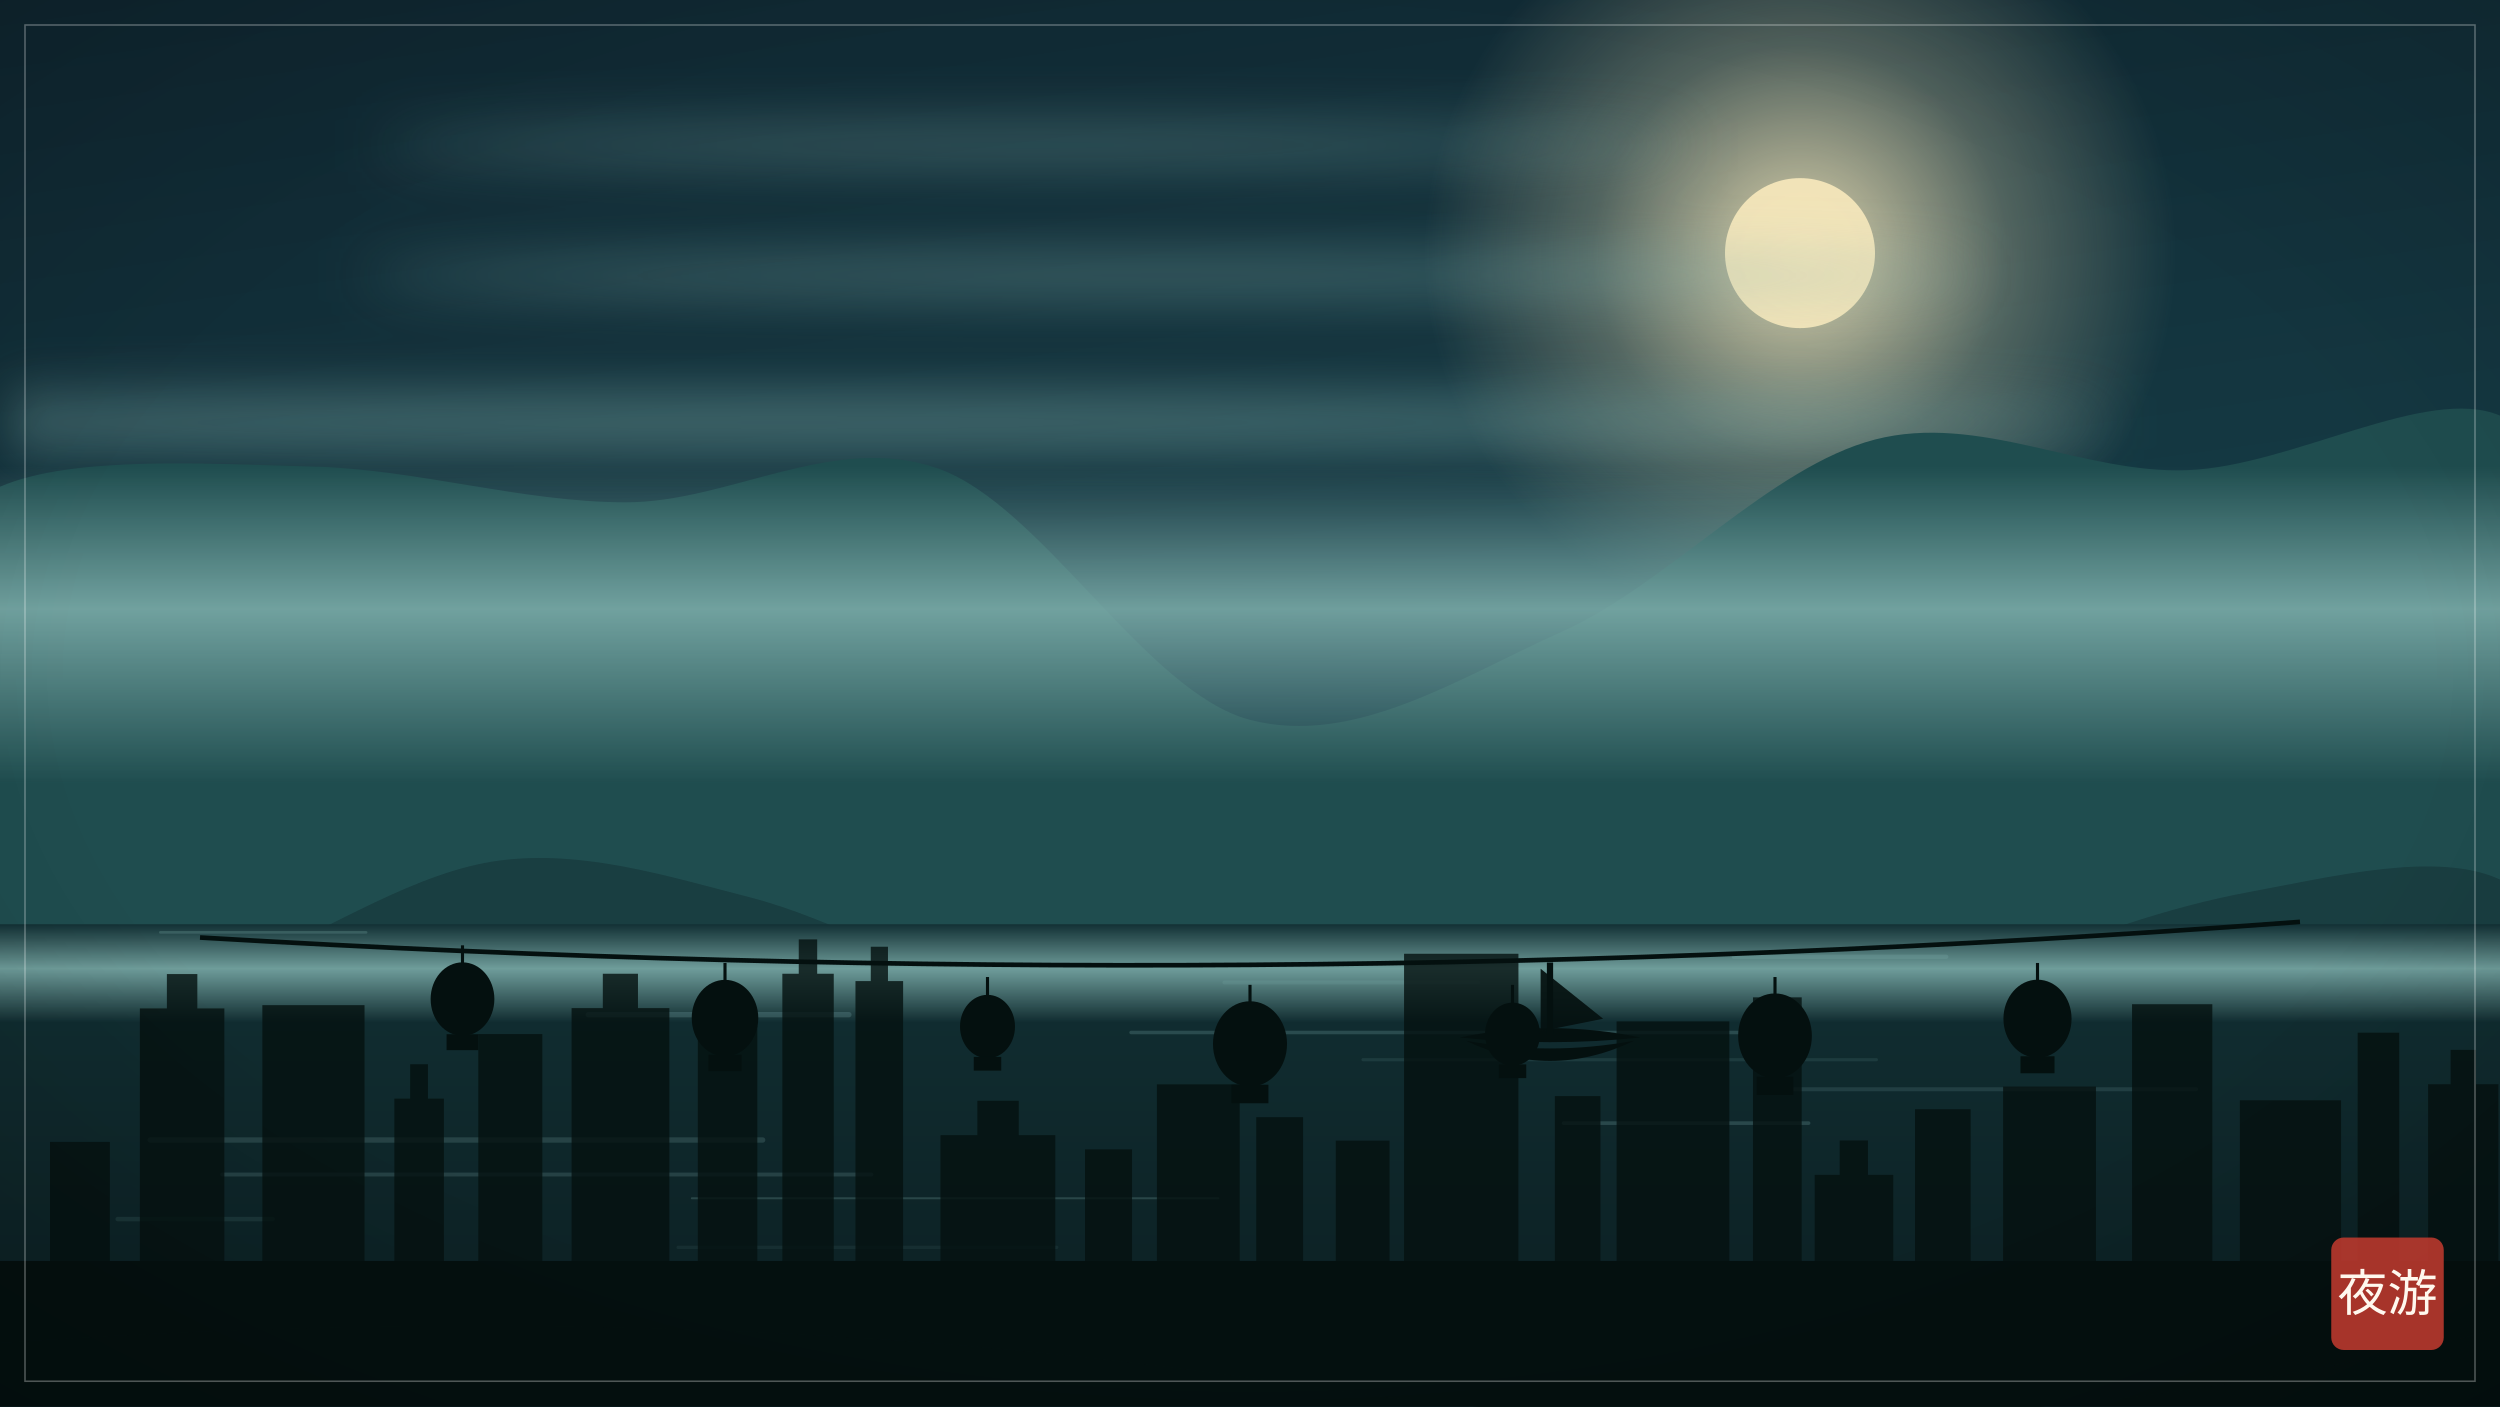
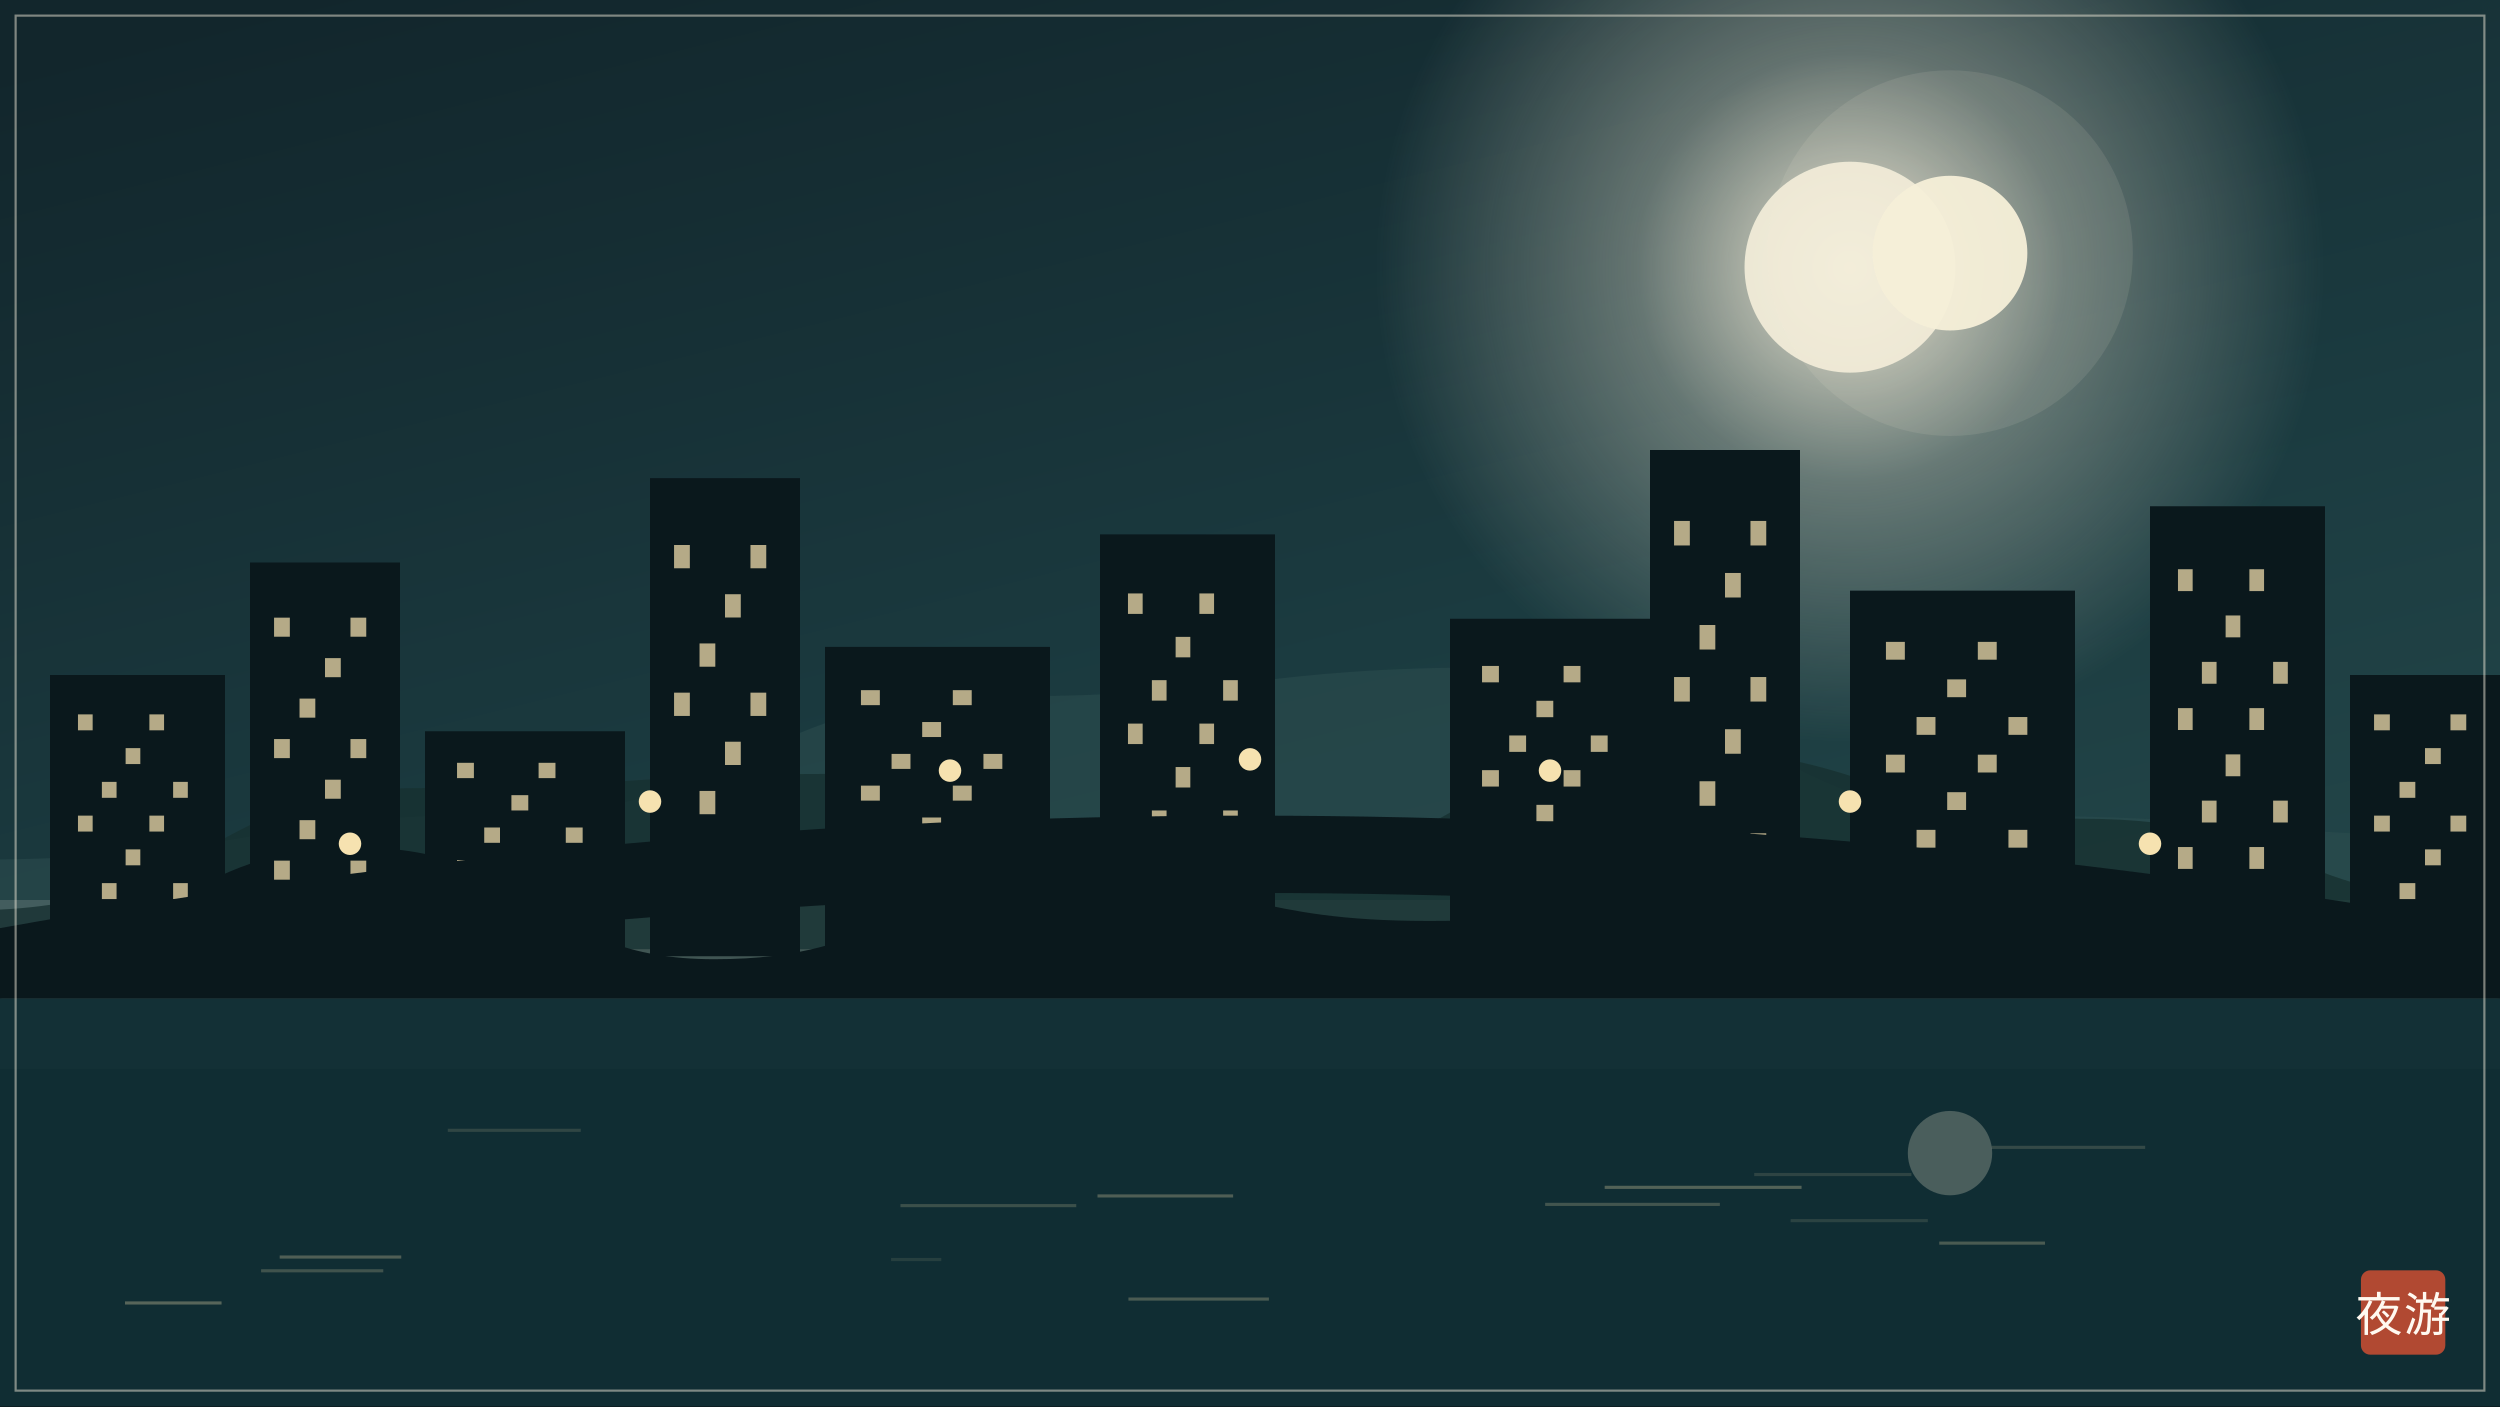
- <svg xmlns="http://www.w3.org/2000/svg" viewBox="0 0 1600 900" width="1600" height="900" role="img" aria-label="夜泊锦官">
+ <svg xmlns="http://www.w3.org/2000/svg" viewBox="0 0 1600 900" width="1600" height="900" role="img" aria-label="夜游">
  <defs>
-     <linearGradient id="skya51" x1="0" y1="0" x2="0.25" y2="1">
-       <stop offset="0" stop-color="#0f2630" />
-       <stop offset="0.58" stop-color="#153a44" />
-       <stop offset="1" stop-color="#1d5654" />
+     <linearGradient id="sky" x1="0.1" y1="0" x2="0.55" y2="1">
+       <stop offset="0" stop-color="#12262c" />
+       <stop offset="0.55" stop-color="#1b3b40" />
+       <stop offset="1" stop-color="#264a4c" />
    </linearGradient>
-     <linearGradient id="wata51" x1="0" y1="0" x2="0" y2="1">
-       <stop offset="0" stop-color="#123034" />
-       <stop offset="1" stop-color="#0a1c1f" />
+     <radialGradient id="glow">
+       <stop offset="0" stop-color="#f4eeda" stop-opacity="0.95" />
+       <stop offset="0.45" stop-color="#f4eeda" stop-opacity="0.35" />
+       <stop offset="1" stop-color="#f4eeda" stop-opacity="0" />
+     </radialGradient>
+     <linearGradient id="wat" x1="0" y1="0" x2="0" y2="1">
+       <stop offset="0" stop-color="#113035" />
+       <stop offset="1" stop-color="#1b3b40" />
    </linearGradient>
-     <radialGradient id="glowa51">
-       <stop offset="0" stop-color="#f4e6ba" stop-opacity="0.9" />
-       <stop offset="0.55" stop-color="#f4e6ba" stop-opacity="0.28" />
-       <stop offset="1" stop-color="#f4e6ba" stop-opacity="0" />
+     <radialGradient id="vig" cx="0.5" cy="0.45" r="0.76">
+       <stop offset="0.55" stop-color="#000" stop-opacity="0" />
+       <stop offset="1" stop-color="#000" stop-opacity="0.2" />
    </radialGradient>
-     <linearGradient id="mista51" x1="0" y1="0" x2="0" y2="1">
-       <stop offset="0" stop-color="#7fb0ad" stop-opacity="0" />
-       <stop offset="0.45" stop-color="#7fb0ad" stop-opacity="0.85" />
-       <stop offset="1" stop-color="#7fb0ad" stop-opacity="0" />
-     </linearGradient>
-     <radialGradient id="viga51" cx="0.5" cy="0.48" r="0.78">
-       <stop offset="0.6" stop-color="#000" stop-opacity="0" />
-       <stop offset="1" stop-color="#000" stop-opacity="0.20" />
-     </radialGradient>
-     <filter id="softa51" x="-30%" y="-30%" width="160%" height="160%">
-       <feGaussianBlur stdDeviation="18" />
-     </filter>
  </defs>
-   <rect width="1600" height="900" fill="url(#skya51)" />
-   <circle cx="1152" cy="162" r="240" fill="url(#glowa51)" />
-   <circle cx="1152" cy="162" r="48" fill="#f4e6ba" opacity="0.95" />
-   <g filter="url(#softa51)" opacity="0.5" fill="#7fb0ad">
-     <ellipse cx="660.9" cy="92.9" rx="418.9" ry="9.7" />
-     <ellipse cx="749.6" cy="176.3" rx="517.7" ry="11.5" />
-     <ellipse cx="504.9" cy="270.4" rx="846.4" ry="16.8" />
-   </g>
-   <path d="M-80,420.2 C-66.7,402.1 -46.7,331.8 0,311.5 C46.7,291.3 133.3,296.9 200,298.6 C266.7,300.2 333.3,321.3 400,321.5 C466.7,321.7 533.3,276.5 600,299.7 C666.7,322.9 733.3,443.3 800,460.7 C866.7,478.1 933.3,434 1000,404.1 C1066.7,374.2 1133.3,298.5 1200,281.3 C1266.7,264.1 1333.3,303.5 1400,300.9 C1466.7,298.4 1553.3,246.1 1600,266 C1646.7,285.9 1666.7,394.5 1680,420.2 L1680,940 L-80,940 Z" fill="#1f4d4f" opacity="1" />
-   <rect x="0" y="298.7" width="1600" height="202.5" fill="url(#mista51)" />
-   <path d="M-80,681.9 C-66.7,682.3 -40,695.6 0,684.6 C40,673.6 106.7,638.2 160,615.8 C213.3,593.5 266.7,557.6 320,550.7 C373.3,543.8 426.7,560.6 480,574.3 C533.3,588 586.7,620.5 640,633.1 C693.3,645.6 746.7,644.1 800,649.7 C853.3,655.4 906.7,658 960,667 C1013.3,675.9 1066.7,711 1120,703.5 C1173.3,696 1226.7,644 1280,621.9 C1333.3,599.7 1386.7,580.6 1440,570.8 C1493.3,560.9 1560,544.4 1600,562.9 C1640,581.4 1666.7,662.1 1680,681.9 L1680,940 L-80,940 Z" fill="#183c3f" opacity="0.9" />
-   <rect x="0" y="591.5" width="1600" height="318.5" fill="url(#wata51)" />
-   <g stroke="#7fb0ad" stroke-linecap="round" opacity="0.4">
-     <path d="M102.6,596.7 h131.7" stroke-width="1.7" opacity="0.6" />
-     <path d="M1109.6,612.3 h136" stroke-width="2.7" opacity="0.6" />
-     <path d="M783.6,628.8 h162.5" stroke-width="2.5" opacity="0.4" />
-     <path d="M376.5,649.4 h166.8" stroke-width="3.4" opacity="0.6" />
-     <path d="M723.9,660.8 h391.6" stroke-width="2.3" opacity="0.6" />
-     <path d="M872.3,678.2 h328.6" stroke-width="2" opacity="0.3" />
-     <path d="M1135.5,697.1 h270" stroke-width="2.5" opacity="0.4" />
-     <path d="M1000.7,718.8 h156.8" stroke-width="2.3" opacity="0.6" />
-     <path d="M96.1,729.6 h392" stroke-width="3.4" opacity="0.5" />
-     <path d="M142.2,751.7 h415.5" stroke-width="2.5" opacity="0.5" />
-     <path d="M442.8,766.9 h336.9" stroke-width="1.3" opacity="0.6" />
-     <path d="M75.3,780.2 h99.2" stroke-width="2.8" opacity="0.3" />
-     <path d="M434,798.3 h242.3" stroke-width="2.1" opacity="0.2" />
-     <path d="M563.7,815 h145.2" stroke-width="2.6" opacity="0.5" />
-     <path d="M421,835 h483" stroke-width="3.3" opacity="0.6" />
-     <path d="M1266.1,849.6 h248.2" stroke-width="2.9" opacity="0.3" />
-     <path d="M904.1,868.2 h502.7" stroke-width="1.4" opacity="0.3" />
-     <path d="M1117.8,882.9 h344.5" stroke-width="2.3" opacity="0.4" />
-   </g>
-   <rect x="0" y="591.5" width="1600" height="63" fill="url(#mista51)" />
-   <g fill="#04100f" opacity="0.8">
-     <rect x="32" y="730.8" width="38.3" height="79.2" />
-     <rect x="89.5" y="645.4" width="54.1" height="164.6" />
-     <rect x="106.8" y="623.4" width="19.5" height="24" />
-     <rect x="167.9" y="643.3" width="65.4" height="166.7" />
-     <rect x="252.4" y="703.1" width="31.7" height="106.9" />
-     <rect x="262.5" y="681.1" width="11.4" height="24" />
-     <rect x="306.1" y="661.8" width="41" height="148.2" />
-     <rect x="365.8" y="645.2" width="62.6" height="164.8" />
-     <rect x="385.8" y="623.2" width="22.5" height="24" />
-     <rect x="446.6" y="656.7" width="38.1" height="153.3" />
-     <rect x="500.7" y="623.2" width="32.9" height="186.8" />
-     <rect x="511.2" y="601.2" width="11.8" height="24" />
-     <rect x="547.5" y="627.9" width="30.5" height="182.1" />
-     <rect x="557.3" y="605.9" width="11" height="24" />
-     <rect x="601.9" y="726.5" width="73.5" height="83.5" />
-     <rect x="625.5" y="704.5" width="26.5" height="24" />
-     <rect x="694.4" y="735.6" width="30.1" height="74.4" />
-     <rect x="740.4" y="694" width="53" height="116" />
-     <rect x="804" y="715" width="30" height="95" />
-     <rect x="854.9" y="730" width="34.4" height="80" />
-     <rect x="898.6" y="610.4" width="73.2" height="199.6" />
-     <rect x="995.1" y="701.5" width="29.2" height="108.5" />
-     <rect x="1034.6" y="653.7" width="72.2" height="156.3" />
-     <rect x="1121.9" y="638.3" width="31.2" height="171.7" />
-     <rect x="1161.4" y="751.9" width="50.3" height="58.1" />
-     <rect x="1177.4" y="729.9" width="18.1" height="24" />
-     <rect x="1225.6" y="709.9" width="35.6" height="100.1" />
-     <rect x="1282" y="695.4" width="59.4" height="114.6" />
-     <rect x="1364.5" y="642.7" width="51.4" height="167.3" />
-     <rect x="1433.5" y="704.2" width="64.8" height="105.8" />
-     <rect x="1508.9" y="660.9" width="26.6" height="149.1" />
-     <rect x="1554" y="693.9" width="45" height="116.1" />
-     <rect x="1568.4" y="671.9" width="16.2" height="24" />
-   </g>
-   <rect x="0" y="807" width="1600" height="93" fill="#04100f" />
-   <g fill="#04100f" transform="translate(992,666) scale(1)">
-     <path d="M-54,0 Q0,26 54,0 Q0,10 -54,0 Z" />
-     <path d="M-58,-2 Q0,-14 58,-2 Q0,4 -58,-2 Z" />
-     <path d="M-6,-6 L-6,-46 L34,-14 Z" opacity="0.92" />
-     <rect x="-2" y="-50" width="4" height="46" />
-   </g>
-   <g fill="#04100f">
-     <path d="M128,600 Q800,640 1472,590" fill="none" stroke="#04100f" stroke-width="3" />
-     <line x1="296" y1="605" x2="296" y2="619" stroke="#04100f" stroke-width="2" />
-     <ellipse cx="296" cy="639.4" rx="20.4" ry="23.5" />
-     <rect x="285.8" y="661.9" width="20.4" height="10.2" />
-     <line x1="464" y1="616.3" x2="464" y2="630.3" stroke="#04100f" stroke-width="2" />
-     <ellipse cx="464" cy="651.6" rx="21.3" ry="24.5" />
-     <rect x="453.4" y="675" width="21.3" height="10.6" />
-     <line x1="632" y1="625.3" x2="632" y2="639.3" stroke="#04100f" stroke-width="2" />
-     <ellipse cx="632" cy="657" rx="17.6" ry="20.3" />
-     <rect x="623.2" y="676.4" width="17.6" height="8.8" />
-     <line x1="800" y1="630.3" x2="800" y2="644.3" stroke="#04100f" stroke-width="2" />
-     <ellipse cx="800" cy="668.1" rx="23.7" ry="27.3" />
-     <rect x="788.1" y="694.2" width="23.7" height="11.9" />
-     <line x1="968" y1="630.3" x2="968" y2="644.3" stroke="#04100f" stroke-width="2" />
-     <ellipse cx="968" cy="661.9" rx="17.6" ry="20.2" />
-     <rect x="959.2" y="681.2" width="17.6" height="8.8" />
-     <line x1="1136" y1="625.3" x2="1136" y2="639.3" stroke="#04100f" stroke-width="2" />
-     <ellipse cx="1136" cy="663" rx="23.6" ry="27.2" />
-     <rect x="1124.2" y="689" width="23.6" height="11.8" />
-     <line x1="1304" y1="616.3" x2="1304" y2="630.3" stroke="#04100f" stroke-width="2" />
-     <ellipse cx="1304" cy="652" rx="21.8" ry="25" />
-     <rect x="1293.1" y="676" width="21.8" height="10.9" />
-   </g>
-   <path d="M0,859.5 Q448,828 832,886.5 T1600,850.5 L1600,900 L0,900 Z" fill="#04100f" opacity="0.96" />
-   <rect width="1600" height="900" fill="url(#viga51)" />
-   <rect x="16" y="16" width="1568" height="868" fill="none" stroke="#ffffff" stroke-opacity="0.3" stroke-width="1" />
-   <g>
-     <rect x="1492" y="792" width="72" height="72" rx="8" fill="#b5372c" opacity="0.92" />
-     <text x="1528" y="839" text-anchor="middle" font-family="Songti SC, STSong, SimSun, serif" font-size="32" fill="#fff8ee">夜游</text>
-   </g>
+   <rect x="0" y="0" width="1600" height="900" fill="url(#sky)" />
+   <circle cx="1184" cy="171" r="306" fill="url(#glow)" />
+   <circle cx="1184" cy="171" r="67.5" fill="#f4eeda" opacity="0.9" />
+   <path d="M-20 910 L-20 550.2 C160 550.2 160 521.3 320 521.3 C480 521.3 480 445.7 640 445.7 C800 445.7 800 427.1 960 427.1 C1120 427.1 1120 522.1 1280 522.1 C1440 522.1 1440 535.4 1600 535.4 L1620 535.4 L1620 910 Z" fill="#2c4d4e" opacity="0.55" />
+   <rect x="0" y="576" width="1600" height="45" fill="#ece7d6" opacity="0.16" />
+   <path d="M-20 910 L-20 582.6 C133.3 582.6 133.3 504.4 266.7 504.4 C400 504.4 400 495.3 533.3 495.3 C666.7 495.3 666.7 554.7 800 554.7 C933.3 554.7 933.3 479.5 1066.7 479.5 C1200 479.5 1200 524 1333.3 524 C1466.7 524 1466.7 577.2 1600 577.2 L1620 577.2 L1620 910 Z" fill="#16302f" opacity="0.78" />
+   <rect x="0" y="607.5" width="1600" height="45" fill="#ece7d6" opacity="0.16" />
+   <path d="M-20 910 L-20 608.3 C114.3 608.3 114.3 542.4 228.6 542.4 C342.9 542.4 342.9 613.9 457.1 613.9 C571.4 613.9 571.4 564.4 685.7 564.4 C800 564.4 800 589.4 914.3 589.4 C1028.6 589.4 1028.6 571.8 1142.9 571.8 C1257.1 571.8 1257.1 561.6 1371.4 561.6 C1485.7 561.6 1485.7 625.4 1600 625.4 L1620 625.4 L1620 910 Z" fill="#0a181c" opacity="1" />
+   <rect x="0" y="639" width="1600" height="45" fill="#ece7d6" opacity="0.16" />
+   <path d="M-10 910 L-10 909 Q448 864 832 900 Q1248 936 1610 882 L1610 910 Z" fill="#0a181c" opacity="0.94" />
+   <circle cx="1248" cy="162" r="49.5" fill="#f6efd8" opacity="0.95" />
+   <circle cx="1248" cy="162" r="117" fill="#f6efd8" opacity="0.1" />
+   <rect x="32" y="432" width="112" height="180" fill="#0a181c" />
+   <rect x="49.9" y="457.2" width="9.4" height="10.2" fill="#f6e2b0" opacity="0.72" />
+   <rect x="49.9" y="522" width="9.4" height="10.2" fill="#f6e2b0" opacity="0.72" />
+   <rect x="65.2" y="500.4" width="9.4" height="10.2" fill="#f6e2b0" opacity="0.72" />
+   <rect x="65.2" y="565.2" width="9.4" height="10.2" fill="#f6e2b0" opacity="0.72" />
+   <rect x="80.4" y="478.8" width="9.4" height="10.2" fill="#f6e2b0" opacity="0.72" />
+   <rect x="80.4" y="543.6" width="9.4" height="10.2" fill="#f6e2b0" opacity="0.72" />
+   <rect x="95.6" y="457.2" width="9.4" height="10.2" fill="#f6e2b0" opacity="0.72" />
+   <rect x="95.6" y="522" width="9.4" height="10.2" fill="#f6e2b0" opacity="0.72" />
+   <rect x="110.8" y="500.4" width="9.4" height="10.2" fill="#f6e2b0" opacity="0.72" />
+   <rect x="110.8" y="565.2" width="9.4" height="10.2" fill="#f6e2b0" opacity="0.72" />
+   <rect x="160" y="360" width="96" height="252" fill="#0a181c" />
+   <rect x="175.4" y="395.3" width="10.1" height="12.2" fill="#f6e2b0" opacity="0.72" />
+   <rect x="175.4" y="473" width="10.1" height="12.2" fill="#f6e2b0" opacity="0.72" />
+   <rect x="175.4" y="550.8" width="10.1" height="12.2" fill="#f6e2b0" opacity="0.72" />
+   <rect x="191.7" y="447.1" width="10.1" height="12.2" fill="#f6e2b0" opacity="0.72" />
+   <rect x="191.7" y="524.9" width="10.1" height="12.2" fill="#f6e2b0" opacity="0.72" />
+   <rect x="208" y="421.2" width="10.1" height="12.2" fill="#f6e2b0" opacity="0.72" />
+   <rect x="208" y="499" width="10.1" height="12.2" fill="#f6e2b0" opacity="0.72" />
+   <rect x="224.3" y="395.3" width="10.1" height="12.2" fill="#f6e2b0" opacity="0.72" />
+   <rect x="224.3" y="473" width="10.1" height="12.2" fill="#f6e2b0" opacity="0.72" />
+   <rect x="224.3" y="550.8" width="10.1" height="12.2" fill="#f6e2b0" opacity="0.72" />
+   <rect x="272" y="468" width="128" height="144" fill="#0a181c" />
+   <rect x="292.5" y="488.2" width="10.8" height="9.8" fill="#f6e2b0" opacity="0.72" />
+   <rect x="292.5" y="550.4" width="10.8" height="9.8" fill="#f6e2b0" opacity="0.72" />
+   <rect x="309.9" y="529.6" width="10.8" height="9.8" fill="#f6e2b0" opacity="0.72" />
+   <rect x="327.3" y="508.9" width="10.8" height="9.8" fill="#f6e2b0" opacity="0.72" />
+   <rect x="327.3" y="571.1" width="10.8" height="9.8" fill="#f6e2b0" opacity="0.72" />
+   <rect x="344.7" y="488.2" width="10.8" height="9.8" fill="#f6e2b0" opacity="0.72" />
+   <rect x="344.7" y="550.4" width="10.8" height="9.8" fill="#f6e2b0" opacity="0.72" />
+   <rect x="362.1" y="529.6" width="10.8" height="9.8" fill="#f6e2b0" opacity="0.72" />
+   <rect x="416" y="306" width="96" height="306" fill="#0a181c" />
+   <rect x="431.4" y="348.8" width="10.1" height="14.9" fill="#f6e2b0" opacity="0.72" />
+   <rect x="431.4" y="443.3" width="10.1" height="14.9" fill="#f6e2b0" opacity="0.72" />
+   <rect x="431.4" y="537.7" width="10.1" height="14.9" fill="#f6e2b0" opacity="0.72" />
+   <rect x="447.7" y="411.8" width="10.1" height="14.9" fill="#f6e2b0" opacity="0.72" />
+   <rect x="447.7" y="506.2" width="10.1" height="14.9" fill="#f6e2b0" opacity="0.72" />
+   <rect x="464" y="380.3" width="10.1" height="14.9" fill="#f6e2b0" opacity="0.72" />
+   <rect x="464" y="474.7" width="10.1" height="14.9" fill="#f6e2b0" opacity="0.72" />
+   <rect x="480.3" y="348.8" width="10.1" height="14.9" fill="#f6e2b0" opacity="0.72" />
+   <rect x="480.3" y="443.3" width="10.1" height="14.9" fill="#f6e2b0" opacity="0.72" />
+   <rect x="480.3" y="537.7" width="10.1" height="14.9" fill="#f6e2b0" opacity="0.72" />
+   <rect x="528" y="414" width="144" height="198" fill="#0a181c" />
+   <rect x="551" y="441.7" width="12.1" height="9.6" fill="#f6e2b0" opacity="0.72" />
+   <rect x="551" y="502.8" width="12.1" height="9.6" fill="#f6e2b0" opacity="0.72" />
+   <rect x="551" y="563.9" width="12.1" height="9.6" fill="#f6e2b0" opacity="0.72" />
+   <rect x="570.6" y="482.5" width="12.1" height="9.6" fill="#f6e2b0" opacity="0.72" />
+   <rect x="570.6" y="543.5" width="12.1" height="9.6" fill="#f6e2b0" opacity="0.72" />
+   <rect x="590.2" y="462.1" width="12.1" height="9.6" fill="#f6e2b0" opacity="0.72" />
+   <rect x="590.2" y="523.2" width="12.1" height="9.6" fill="#f6e2b0" opacity="0.72" />
+   <rect x="609.8" y="441.7" width="12.1" height="9.6" fill="#f6e2b0" opacity="0.72" />
+   <rect x="609.8" y="502.8" width="12.1" height="9.6" fill="#f6e2b0" opacity="0.72" />
+   <rect x="609.8" y="563.9" width="12.1" height="9.6" fill="#f6e2b0" opacity="0.72" />
+   <rect x="629.4" y="482.5" width="12.1" height="9.6" fill="#f6e2b0" opacity="0.72" />
+   <rect x="629.4" y="543.5" width="12.1" height="9.6" fill="#f6e2b0" opacity="0.72" />
+   <rect x="704" y="342" width="112" height="270" fill="#0a181c" />
+   <rect x="721.9" y="379.8" width="9.4" height="13.1" fill="#f6e2b0" opacity="0.72" />
+   <rect x="721.9" y="463.1" width="9.4" height="13.1" fill="#f6e2b0" opacity="0.72" />
+   <rect x="721.9" y="546.4" width="9.4" height="13.1" fill="#f6e2b0" opacity="0.72" />
+   <rect x="737.2" y="435.3" width="9.4" height="13.1" fill="#f6e2b0" opacity="0.72" />
+   <rect x="737.2" y="518.7" width="9.4" height="13.1" fill="#f6e2b0" opacity="0.72" />
+   <rect x="752.4" y="407.6" width="9.4" height="13.1" fill="#f6e2b0" opacity="0.72" />
+   <rect x="752.4" y="490.9" width="9.4" height="13.1" fill="#f6e2b0" opacity="0.72" />
+   <rect x="767.6" y="379.8" width="9.4" height="13.1" fill="#f6e2b0" opacity="0.72" />
+   <rect x="767.6" y="463.1" width="9.4" height="13.1" fill="#f6e2b0" opacity="0.72" />
+   <rect x="767.6" y="546.4" width="9.4" height="13.1" fill="#f6e2b0" opacity="0.72" />
+   <rect x="782.8" y="435.3" width="9.4" height="13.1" fill="#f6e2b0" opacity="0.72" />
+   <rect x="782.8" y="518.7" width="9.4" height="13.1" fill="#f6e2b0" opacity="0.72" />
+   <rect x="928" y="396" width="128" height="216" fill="#0a181c" />
+   <rect x="948.5" y="426.2" width="10.8" height="10.5" fill="#f6e2b0" opacity="0.72" />
+   <rect x="948.5" y="492.9" width="10.8" height="10.5" fill="#f6e2b0" opacity="0.72" />
+   <rect x="948.5" y="559.5" width="10.8" height="10.5" fill="#f6e2b0" opacity="0.72" />
+   <rect x="965.9" y="470.7" width="10.8" height="10.5" fill="#f6e2b0" opacity="0.72" />
+   <rect x="965.9" y="537.3" width="10.8" height="10.5" fill="#f6e2b0" opacity="0.72" />
+   <rect x="983.3" y="448.5" width="10.8" height="10.5" fill="#f6e2b0" opacity="0.72" />
+   <rect x="983.3" y="515.1" width="10.8" height="10.5" fill="#f6e2b0" opacity="0.72" />
+   <rect x="1000.7" y="426.2" width="10.8" height="10.5" fill="#f6e2b0" opacity="0.72" />
+   <rect x="1000.7" y="492.9" width="10.8" height="10.5" fill="#f6e2b0" opacity="0.72" />
+   <rect x="1000.7" y="559.5" width="10.8" height="10.5" fill="#f6e2b0" opacity="0.72" />
+   <rect x="1018.1" y="470.7" width="10.8" height="10.5" fill="#f6e2b0" opacity="0.72" />
+   <rect x="1018.1" y="537.3" width="10.8" height="10.5" fill="#f6e2b0" opacity="0.72" />
+   <rect x="1056" y="288" width="96" height="324" fill="#0a181c" />
+   <rect x="1071.4" y="333.4" width="10.1" height="15.7" fill="#f6e2b0" opacity="0.72" />
+   <rect x="1071.4" y="433.3" width="10.1" height="15.7" fill="#f6e2b0" opacity="0.72" />
+   <rect x="1071.4" y="533.3" width="10.1" height="15.7" fill="#f6e2b0" opacity="0.72" />
+   <rect x="1087.7" y="400" width="10.1" height="15.7" fill="#f6e2b0" opacity="0.72" />
+   <rect x="1087.7" y="500" width="10.1" height="15.7" fill="#f6e2b0" opacity="0.72" />
+   <rect x="1104" y="366.7" width="10.1" height="15.7" fill="#f6e2b0" opacity="0.72" />
+   <rect x="1104" y="466.7" width="10.1" height="15.7" fill="#f6e2b0" opacity="0.72" />
+   <rect x="1120.3" y="333.4" width="10.1" height="15.7" fill="#f6e2b0" opacity="0.72" />
+   <rect x="1120.3" y="433.3" width="10.1" height="15.7" fill="#f6e2b0" opacity="0.72" />
+   <rect x="1120.3" y="533.3" width="10.1" height="15.7" fill="#f6e2b0" opacity="0.72" />
+   <rect x="1184" y="378" width="144" height="234" fill="#0a181c" />
+   <rect x="1207" y="410.8" width="12.1" height="11.4" fill="#f6e2b0" opacity="0.72" />
+   <rect x="1207" y="483" width="12.1" height="11.4" fill="#f6e2b0" opacity="0.72" />
+   <rect x="1207" y="555.2" width="12.1" height="11.4" fill="#f6e2b0" opacity="0.72" />
+   <rect x="1226.6" y="458.9" width="12.1" height="11.4" fill="#f6e2b0" opacity="0.72" />
+   <rect x="1226.6" y="531.1" width="12.1" height="11.4" fill="#f6e2b0" opacity="0.72" />
+   <rect x="1246.2" y="434.8" width="12.1" height="11.4" fill="#f6e2b0" opacity="0.72" />
+   <rect x="1246.2" y="507" width="12.1" height="11.4" fill="#f6e2b0" opacity="0.72" />
+   <rect x="1265.8" y="410.8" width="12.1" height="11.4" fill="#f6e2b0" opacity="0.72" />
+   <rect x="1265.8" y="483" width="12.1" height="11.4" fill="#f6e2b0" opacity="0.72" />
+   <rect x="1265.8" y="555.2" width="12.1" height="11.4" fill="#f6e2b0" opacity="0.72" />
+   <rect x="1285.4" y="458.9" width="12.1" height="11.4" fill="#f6e2b0" opacity="0.72" />
+   <rect x="1285.4" y="531.1" width="12.1" height="11.4" fill="#f6e2b0" opacity="0.72" />
+   <rect x="1376" y="324" width="112" height="288" fill="#0a181c" />
+   <rect x="1393.9" y="364.3" width="9.4" height="14" fill="#f6e2b0" opacity="0.72" />
+   <rect x="1393.9" y="453.2" width="9.4" height="14" fill="#f6e2b0" opacity="0.72" />
+   <rect x="1393.9" y="542.1" width="9.4" height="14" fill="#f6e2b0" opacity="0.72" />
+   <rect x="1409.2" y="423.6" width="9.4" height="14" fill="#f6e2b0" opacity="0.72" />
+   <rect x="1409.2" y="512.4" width="9.4" height="14" fill="#f6e2b0" opacity="0.72" />
+   <rect x="1424.4" y="393.9" width="9.4" height="14" fill="#f6e2b0" opacity="0.72" />
+   <rect x="1424.4" y="482.8" width="9.4" height="14" fill="#f6e2b0" opacity="0.72" />
+   <rect x="1439.6" y="364.3" width="9.4" height="14" fill="#f6e2b0" opacity="0.72" />
+   <rect x="1439.6" y="453.2" width="9.4" height="14" fill="#f6e2b0" opacity="0.72" />
+   <rect x="1439.6" y="542.1" width="9.4" height="14" fill="#f6e2b0" opacity="0.72" />
+   <rect x="1454.8" y="423.6" width="9.4" height="14" fill="#f6e2b0" opacity="0.72" />
+   <rect x="1454.8" y="512.4" width="9.4" height="14" fill="#f6e2b0" opacity="0.72" />
+   <rect x="1504" y="432" width="96" height="180" fill="#0a181c" />
+   <rect x="1519.4" y="457.2" width="10.1" height="10.2" fill="#f6e2b0" opacity="0.72" />
+   <rect x="1519.4" y="522" width="10.1" height="10.2" fill="#f6e2b0" opacity="0.72" />
+   <rect x="1535.7" y="500.4" width="10.1" height="10.2" fill="#f6e2b0" opacity="0.72" />
+   <rect x="1535.7" y="565.2" width="10.1" height="10.2" fill="#f6e2b0" opacity="0.72" />
+   <rect x="1552" y="478.8" width="10.1" height="10.2" fill="#f6e2b0" opacity="0.72" />
+   <rect x="1552" y="543.6" width="10.1" height="10.2" fill="#f6e2b0" opacity="0.72" />
+   <rect x="1568.3" y="457.2" width="10.1" height="10.2" fill="#f6e2b0" opacity="0.72" />
+   <rect x="1568.3" y="522" width="10.1" height="10.2" fill="#f6e2b0" opacity="0.72" />
+   <path d="M0 594 Q800 450 1600 594 L1600 639 Q800 504 0 639 Z" fill="#0a181c" />
+   <rect x="320" y="504" width="3" height="90" fill="#0a181c" />
+   <rect x="800" y="468" width="3" height="126" fill="#0a181c" />
+   <rect x="1280" y="504" width="3" height="90" fill="#0a181c" />
+   <circle cx="224" cy="540" r="7.2" fill="#f6e2b0" />
+   <circle cx="416" cy="513" r="7.2" fill="#f6e2b0" />
+   <circle cx="608" cy="493.2" r="7.2" fill="#f6e2b0" />
+   <circle cx="800" cy="486" r="7.2" fill="#f6e2b0" />
+   <circle cx="992" cy="493.2" r="7.2" fill="#f6e2b0" />
+   <circle cx="1184" cy="513" r="7.2" fill="#f6e2b0" />
+   <circle cx="1376" cy="540" r="7.2" fill="#f6e2b0" />
+   <rect x="0" y="639" width="1600" height="261" fill="#113035" opacity="0.9" />
+   <rect x="167.1" y="812.3" width="78.2" height="2" fill="#f6e2b0" opacity="0.21" />
+   <rect x="286.6" y="722.4" width="85.1" height="2" fill="#f6e2b0" opacity="0.14" />
+   <rect x="179" y="803.5" width="77.8" height="2" fill="#f6e2b0" opacity="0.27" />
+   <rect x="1274.6" y="733.3" width="98.3" height="2" fill="#f6e2b0" opacity="0.16" />
+   <rect x="988.9" y="769.8" width="111.8" height="2" fill="#f6e2b0" opacity="0.22" />
+   <rect x="80" y="832.9" width="61.8" height="2" fill="#f6e2b0" opacity="0.31" />
+   <rect x="1122.7" y="750.7" width="100.6" height="2" fill="#f6e2b0" opacity="0.13" />
+   <rect x="570.3" y="805.1" width="32.1" height="2" fill="#f6e2b0" opacity="0.1" />
+   <rect x="722.2" y="830.4" width="89.9" height="2" fill="#f6e2b0" opacity="0.25" />
+   <rect x="1146" y="780.2" width="87.8" height="2" fill="#f6e2b0" opacity="0.12" />
+   <rect x="576.3" y="770.6" width="112.5" height="2" fill="#f6e2b0" opacity="0.19" />
+   <rect x="702.4" y="764.4" width="86.8" height="2" fill="#f6e2b0" opacity="0.27" />
+   <rect x="1241.1" y="794.6" width="67.7" height="2" fill="#f6e2b0" opacity="0.25" />
+   <rect x="1027" y="758.9" width="126" height="2" fill="#f6e2b0" opacity="0.29" />
+   <circle cx="1248" cy="738" r="27" fill="#f6efd8" opacity="0.25" />
+   <rect x="10" y="10" width="1580" height="880" fill="none" stroke="#ece7d6" stroke-opacity="0.5" stroke-width="1.4" />
+   <rect x="1511" y="813" width="54" height="54" rx="6" fill="#bb4a32" opacity="0.94" />
+   <text x="1538" y="852" font-size="30" fill="#fff9f0" text-anchor="middle" font-family="Songti SC, Noto Serif SC, SimSun, serif" letter-spacing="1">夜游</text>
</svg>
